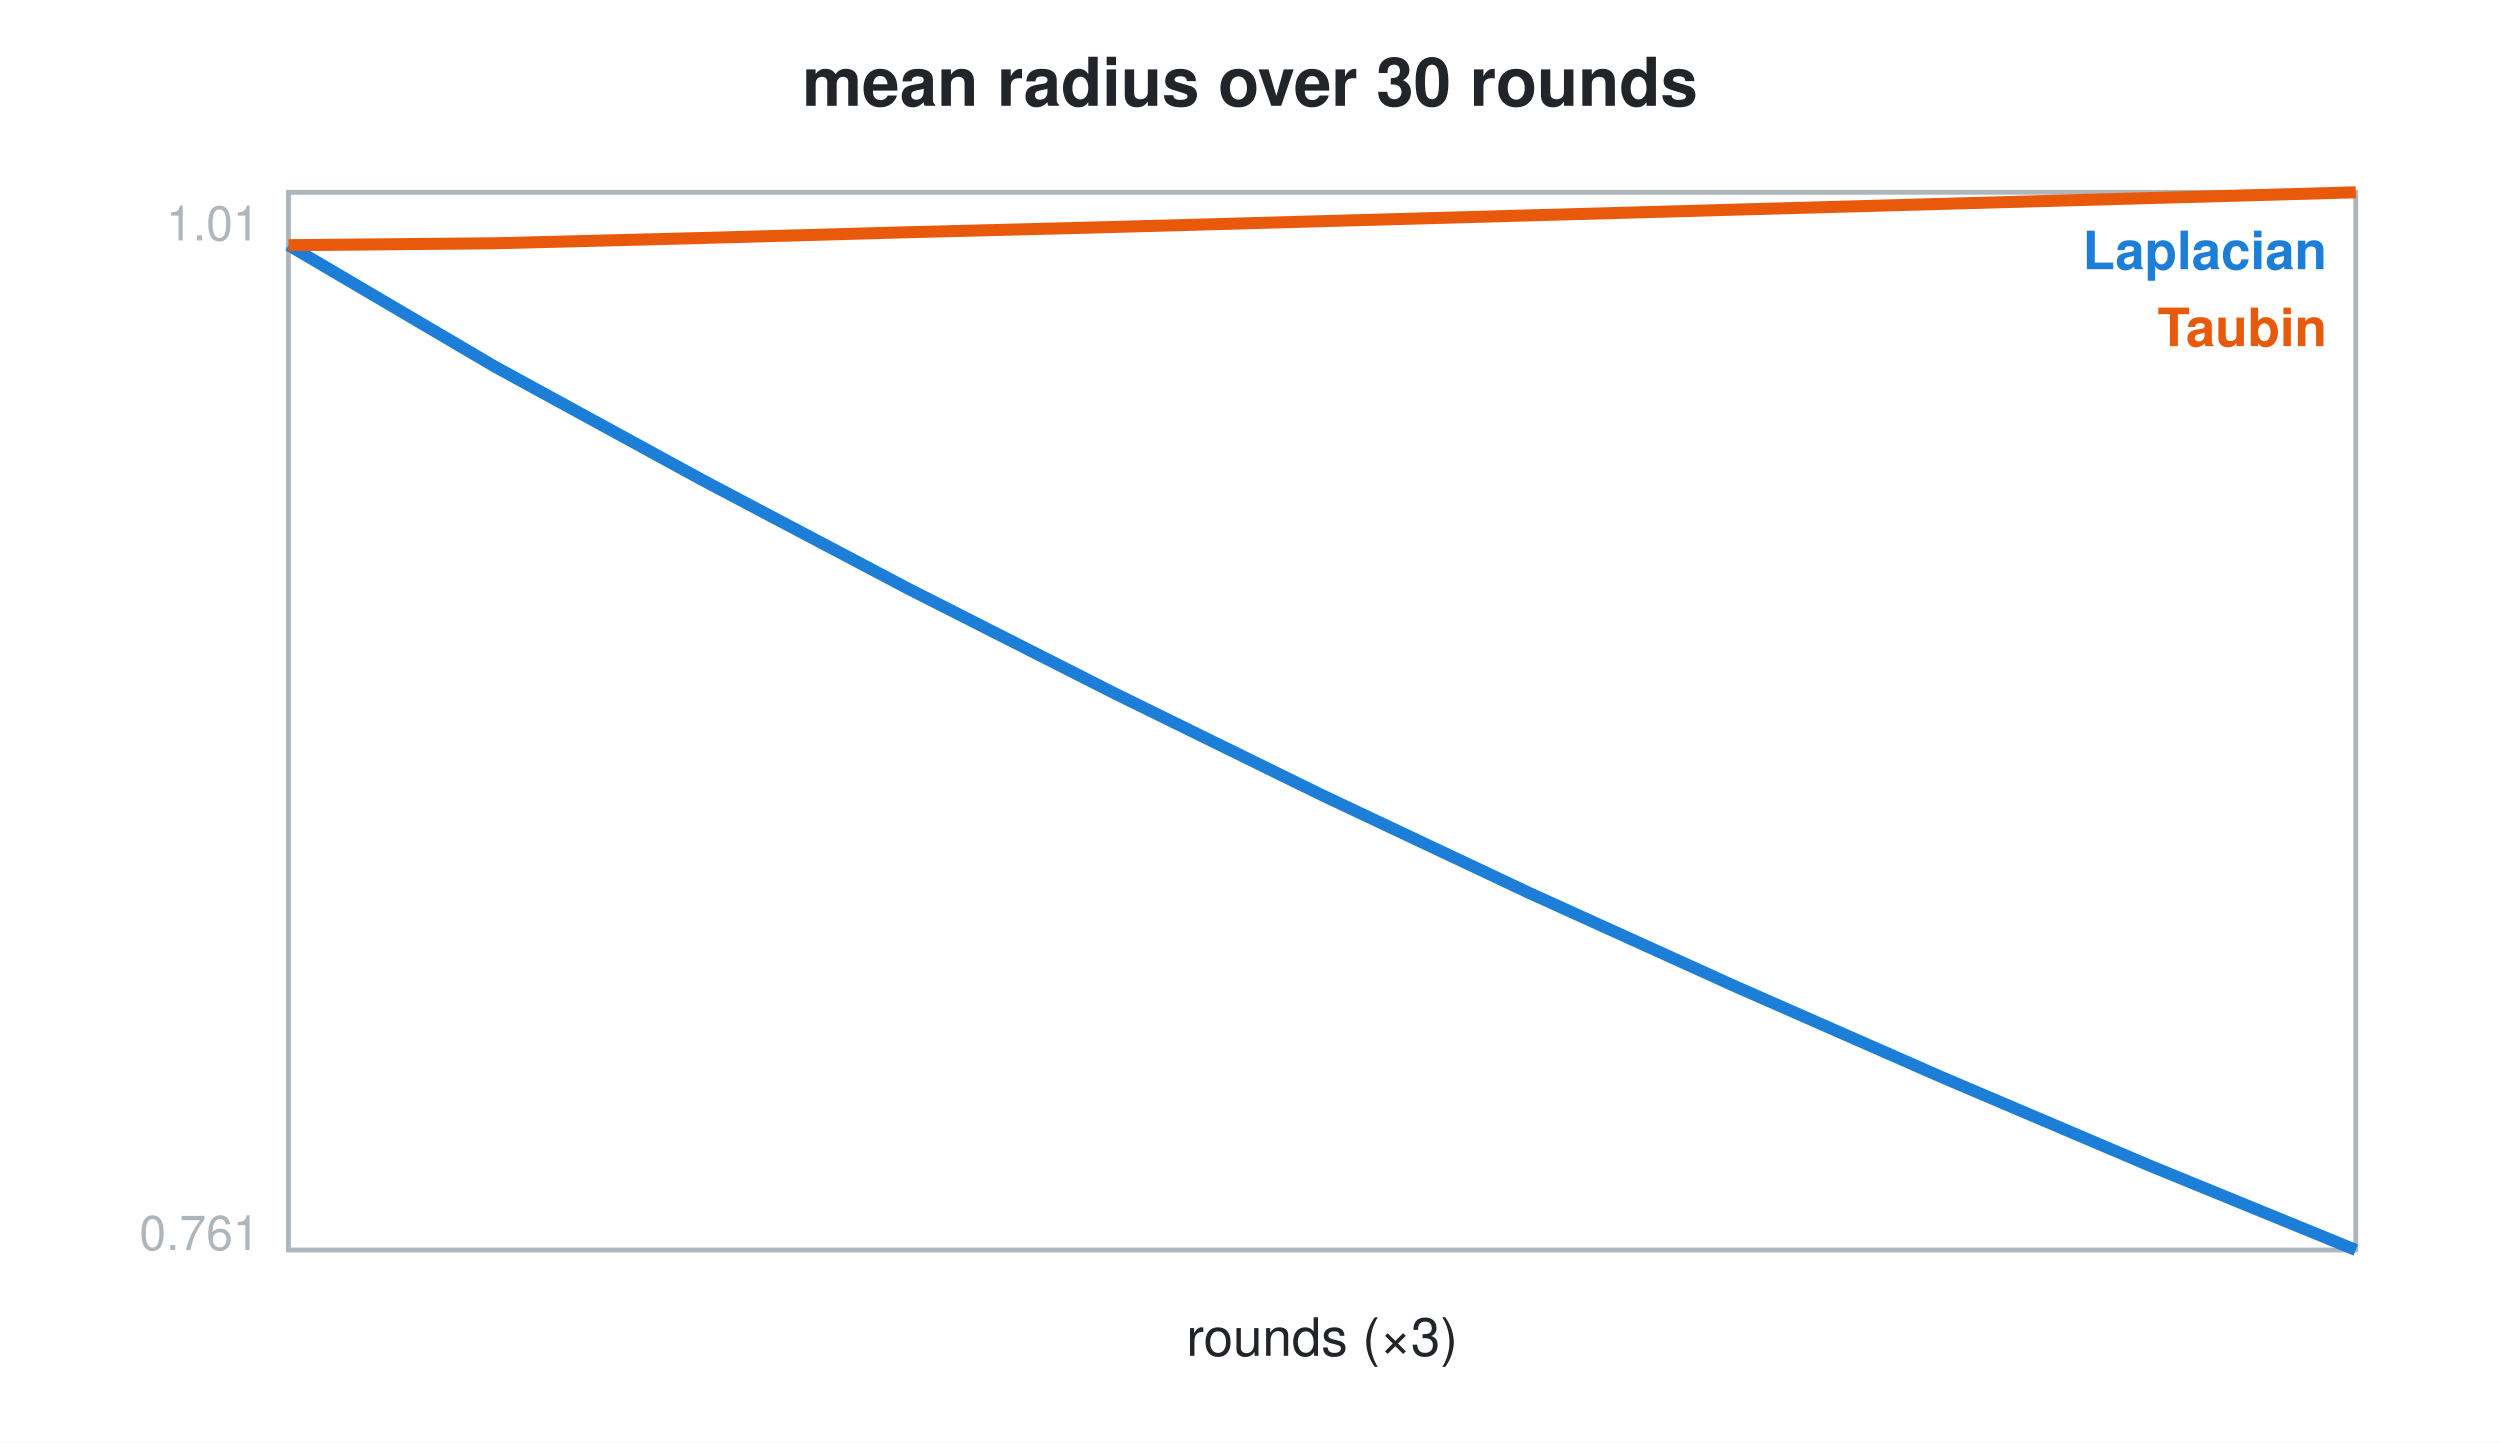
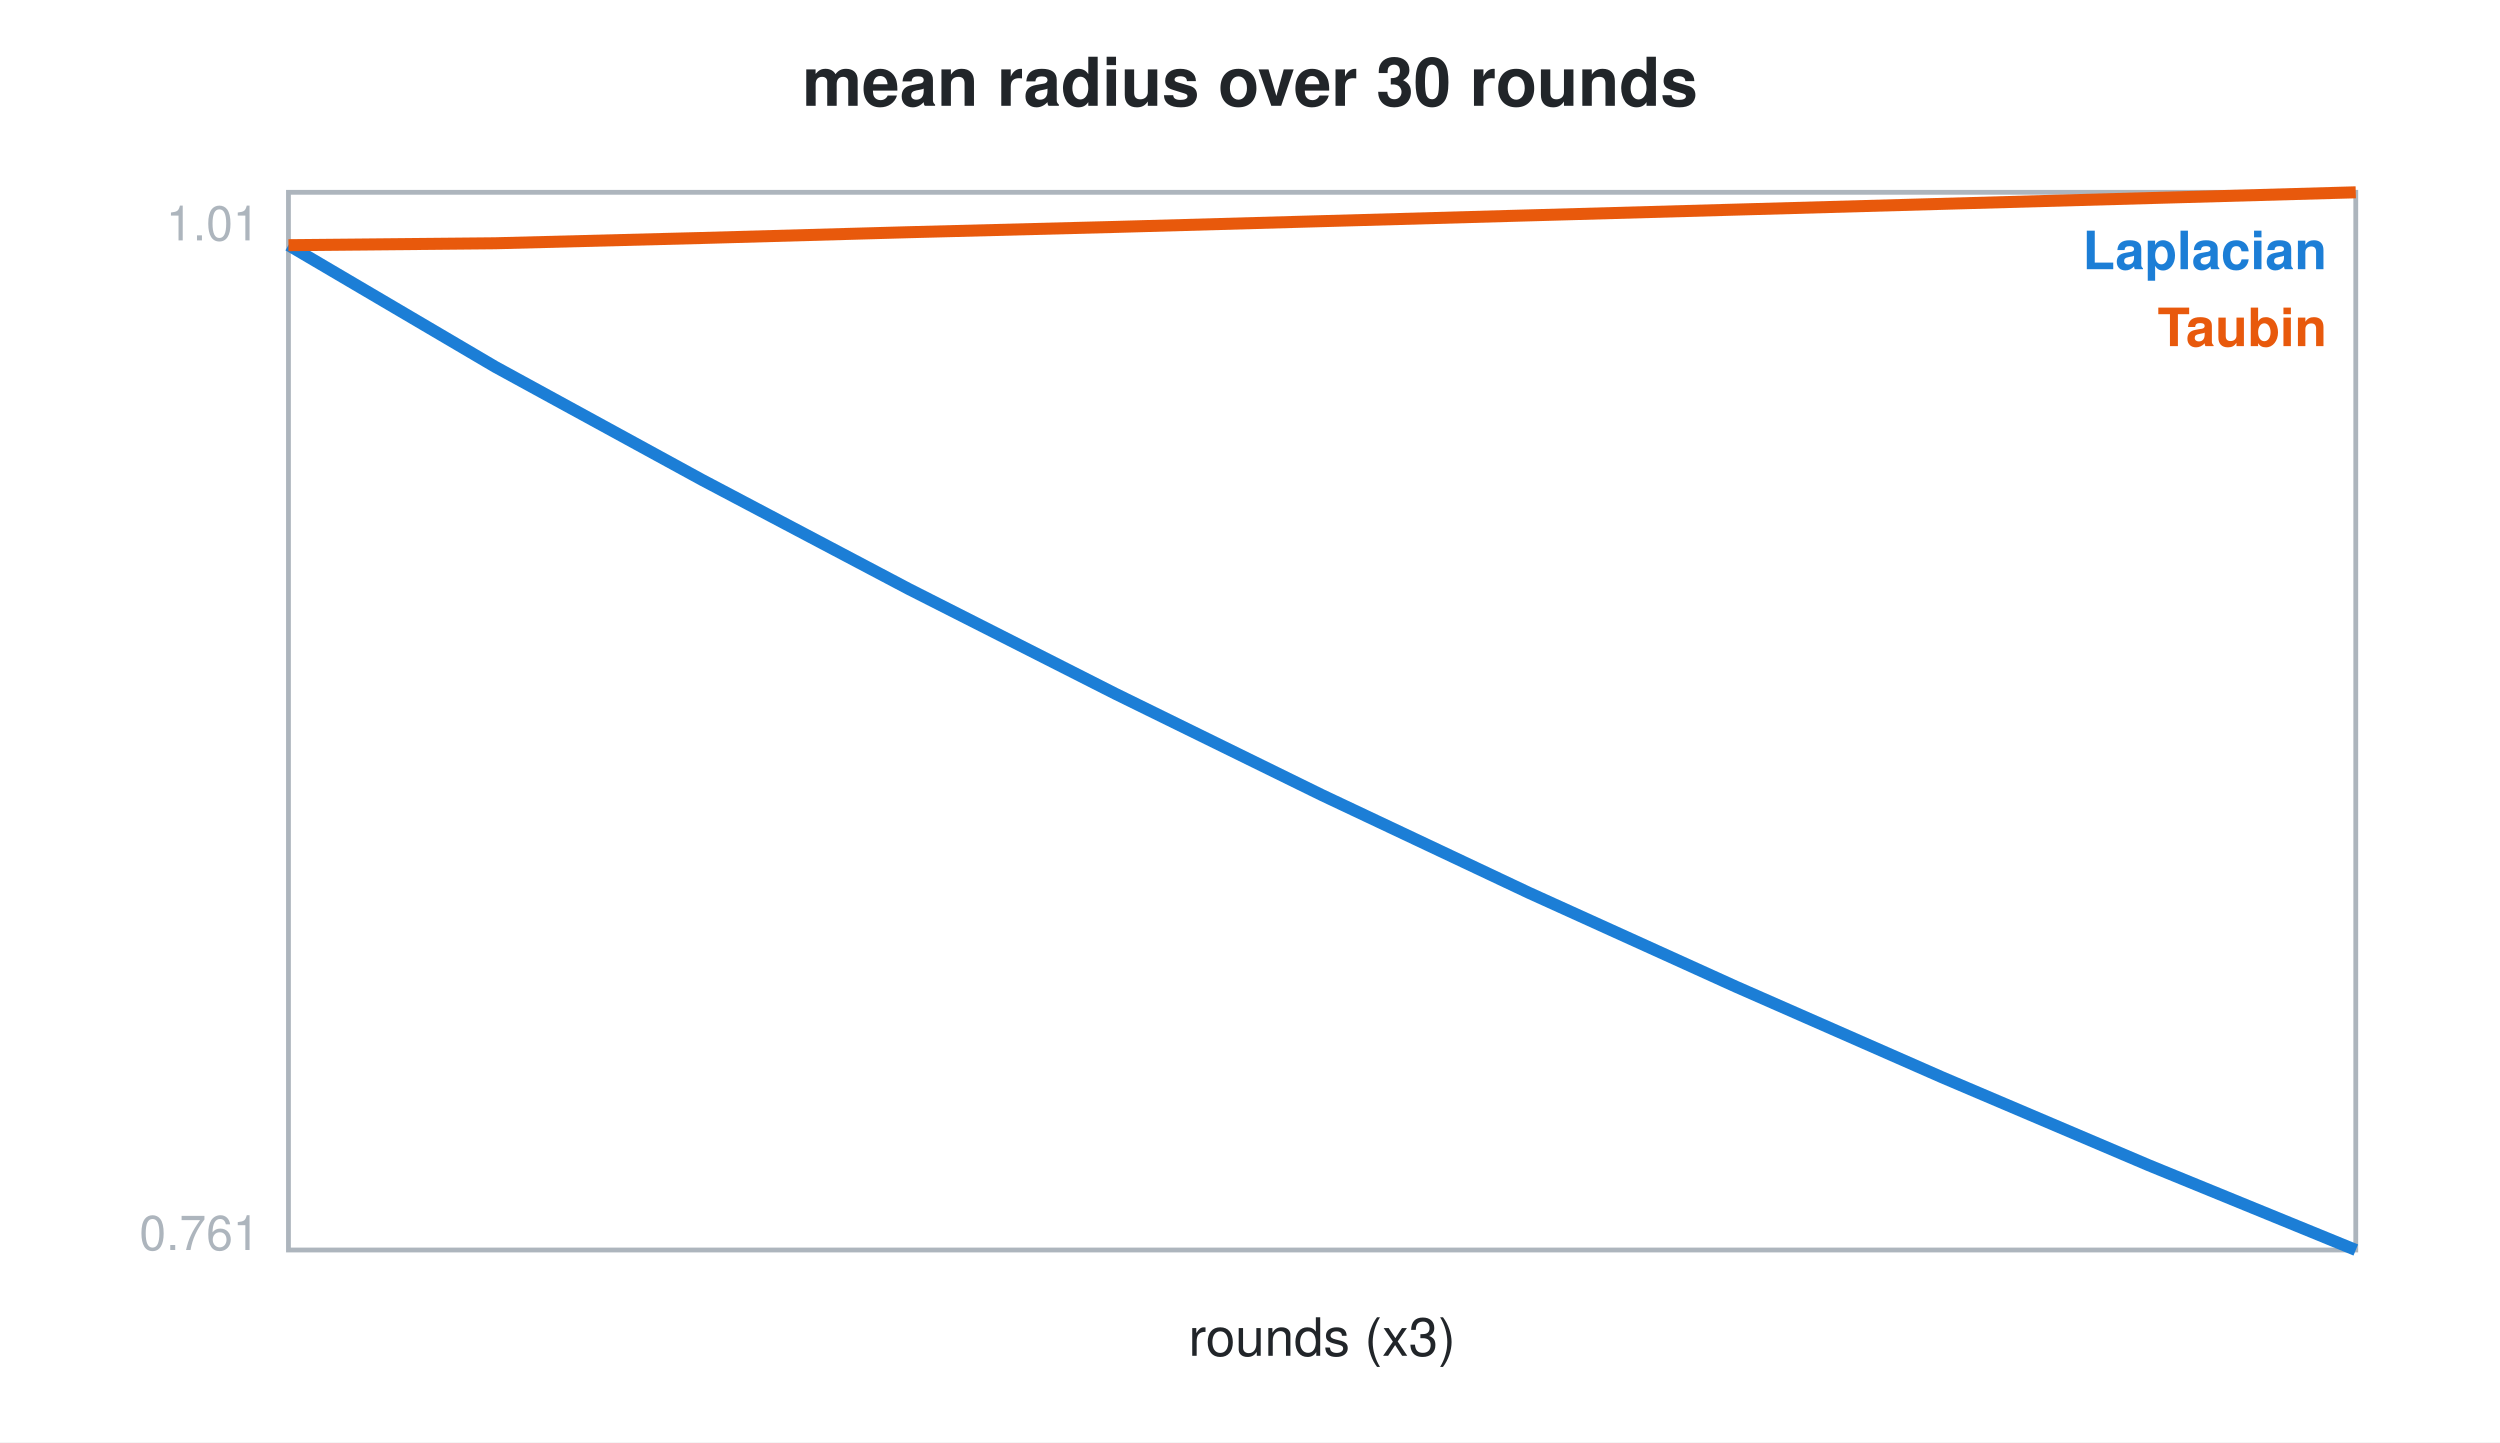
<svg xmlns="http://www.w3.org/2000/svg" width="520" height="300" viewBox="0 0 520 300" font-family="Helvetica, Arial, sans-serif">
  <rect width="100%" height="100%" fill="white" />
  <text x="260.0" y="22.0" font-size="14" fill="#212529" text-anchor="middle" font-weight="bold" xml:space="preserve">mean radius over 30 rounds</text>
  <rect x="60" y="40" width="430" height="220" fill="white" stroke="#adb5bd" />
  <polyline points="60.0,51.0 103.0,76.3 146.0,99.8 189.0,122.5 232.0,144.3 275.0,165.4 318.0,185.7 361.0,205.2 404.0,224.1 447.0,242.4 490.0,260.0" fill="none" stroke="#1c7ed6" stroke-width="2.5" />
  <text x="484.0" y="56.0" font-size="11" fill="#1c7ed6" text-anchor="end" font-weight="bold" xml:space="preserve">Laplacian</text>
  <polyline points="60.0,51.0 103.0,50.6 146.0,49.5 189.0,48.3 232.0,47.2 275.0,46.0 318.0,44.8 361.0,43.6 404.0,42.4 447.0,41.2 490.0,40.0" fill="none" stroke="#e8590c" stroke-width="2.5" />
  <text x="484.0" y="72.0" font-size="11" fill="#e8590c" text-anchor="end" font-weight="bold" xml:space="preserve">Taubin</text>
  <text x="54.0" y="50.0" font-size="10" fill="#adb5bd" text-anchor="end" font-weight="normal" xml:space="preserve">1.01</text>
  <text x="54.0" y="260.0" font-size="10" fill="#adb5bd" text-anchor="end" font-weight="normal" xml:space="preserve">0.761</text>
-   <text x="275.0" y="282.0" font-size="11" fill="#212529" text-anchor="middle" font-weight="normal" xml:space="preserve">rounds (×3)</text>
+   <text x="275.0" y="282.0" font-size="11" fill="#212529" text-anchor="middle" font-weight="normal" xml:space="preserve">rounds (x3)</text>
</svg>
